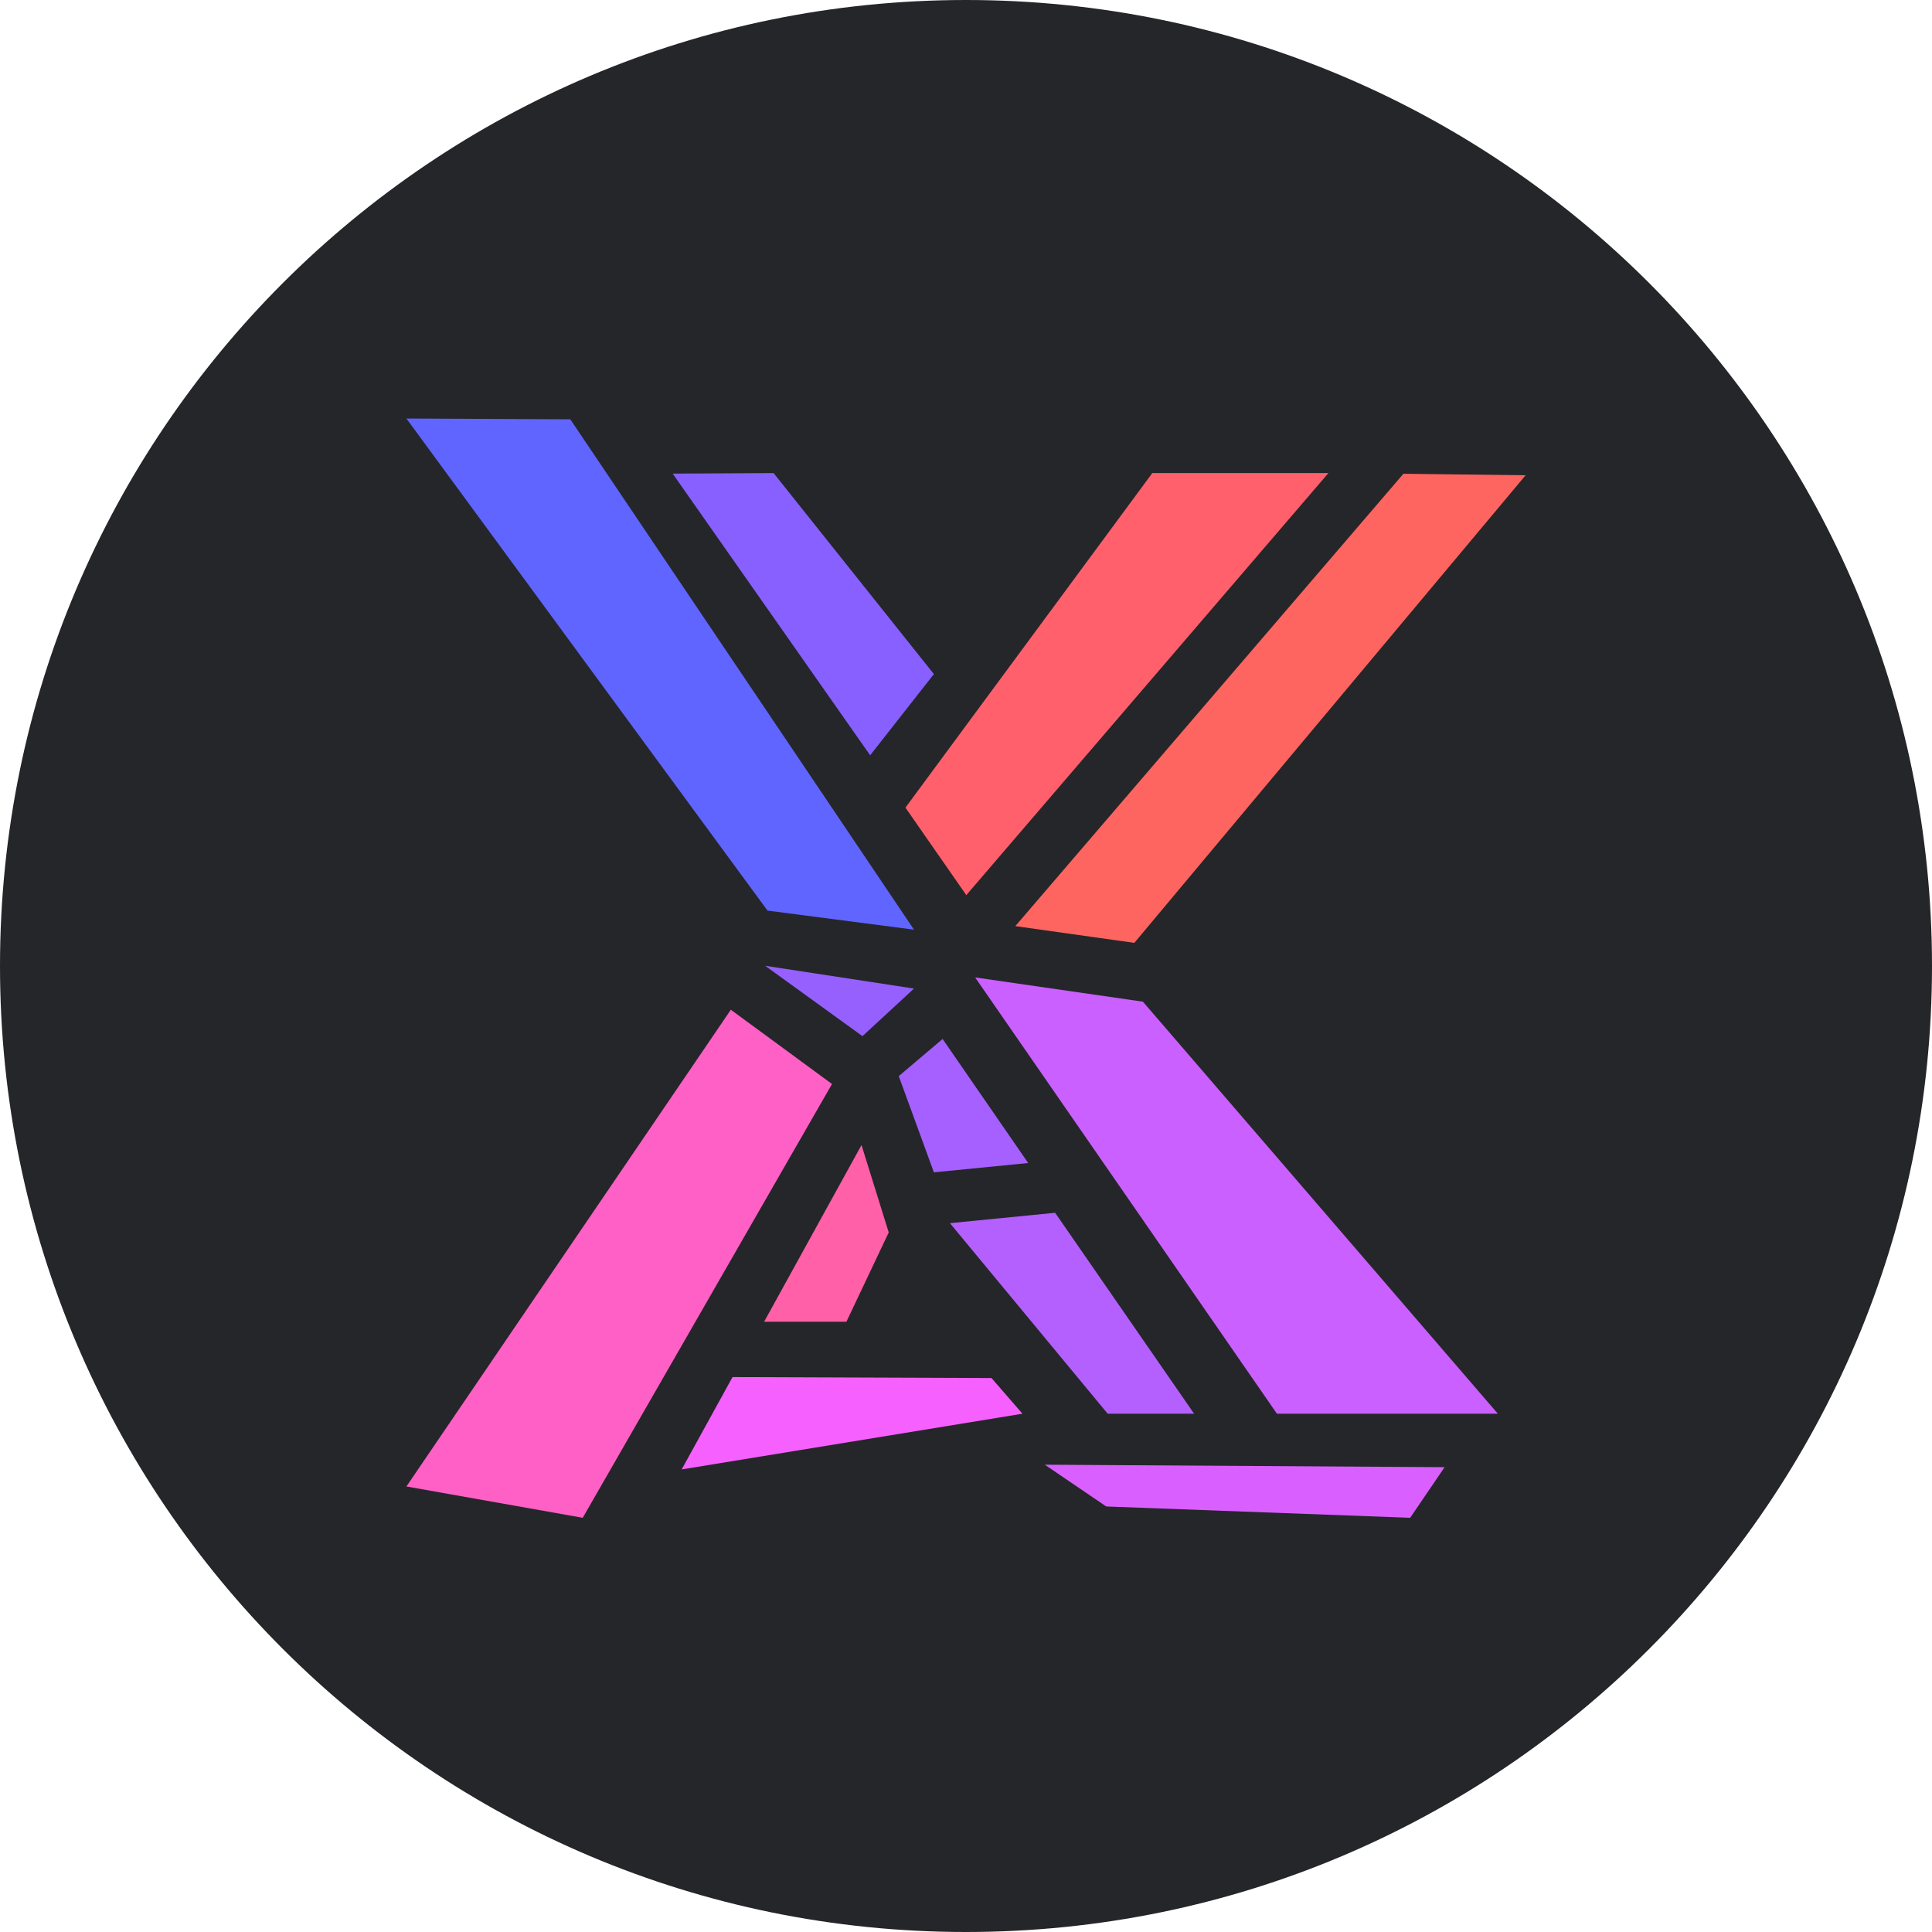
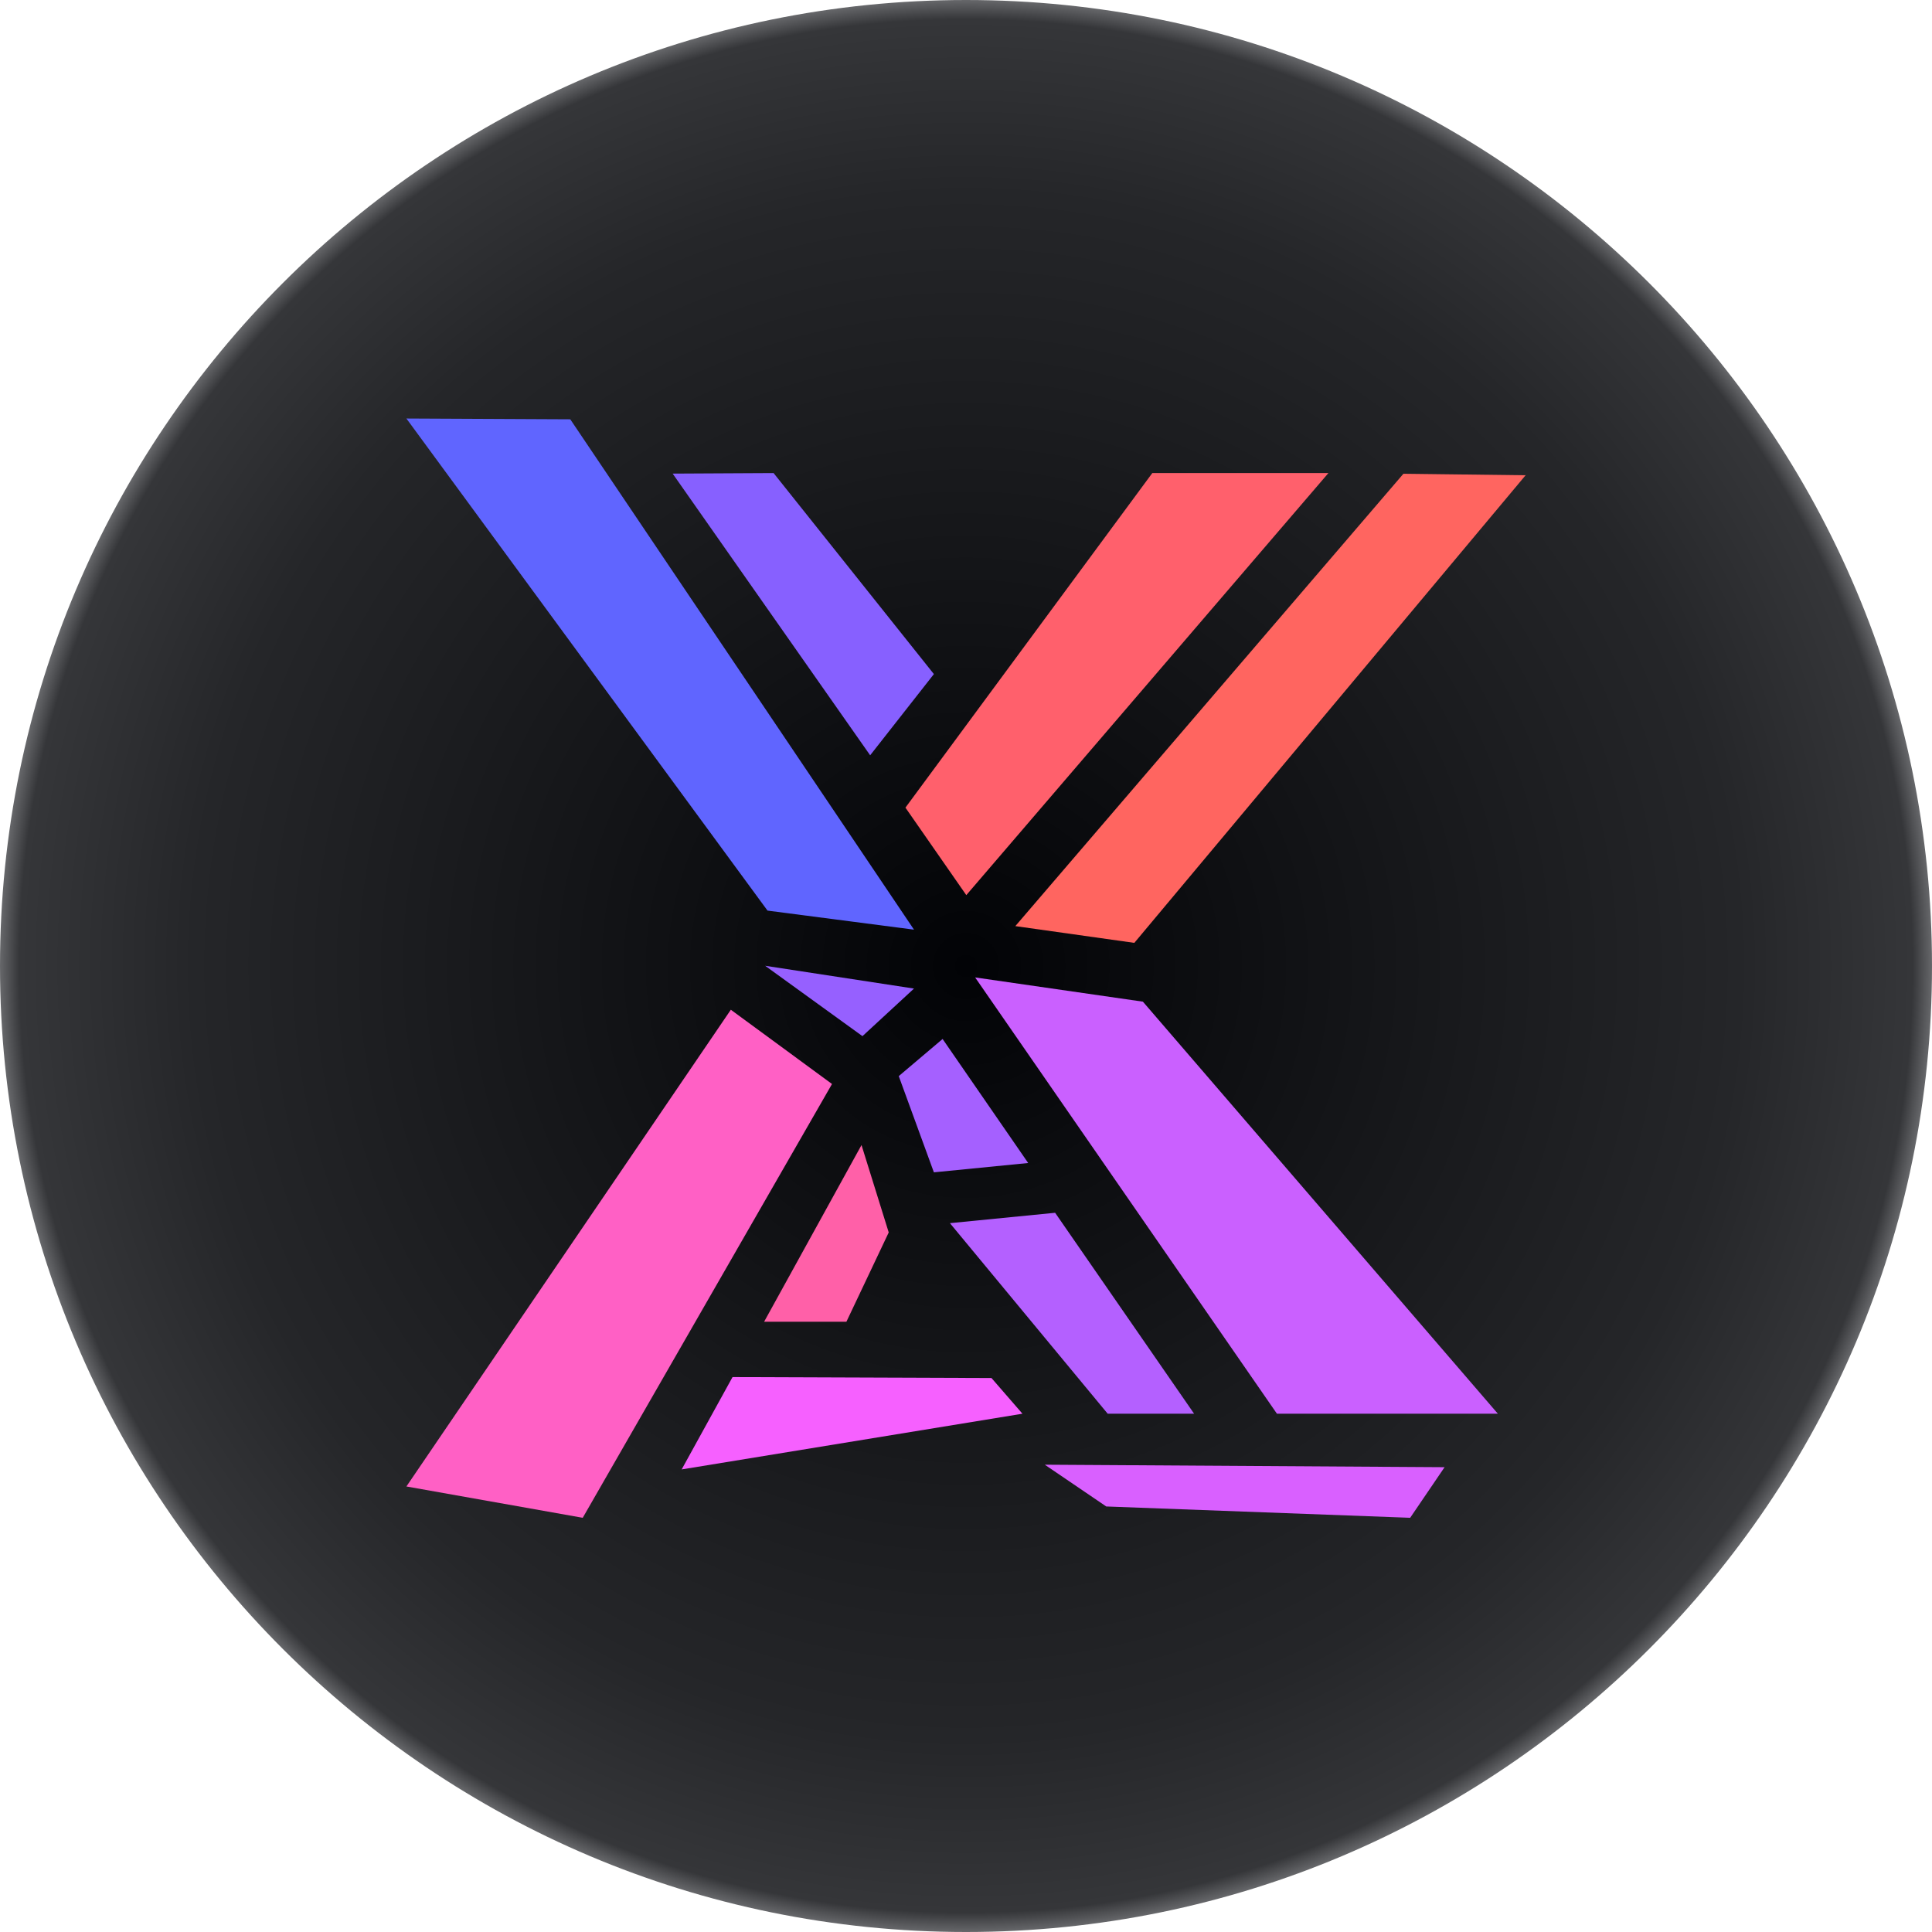
<svg xmlns="http://www.w3.org/2000/svg" id="icon-xulbux" version="1.1" viewBox="0 0 512 512">
  <defs>
    <style>
      .st0 {
        fill: #ca60ff;
      }

      .st1 {
        fill: #d960ff;
      }

      .st2 {
        fill: #a560ff;
      }

      .st3 {
        fill: #ff6560;
      }

      .st4 {
        fill: #ff60a8;
      }

      .st5 {
-         fill: #9660ff;
+         fill: url(#radial-gradient);
      }

      .st6 {
-         fill: #252629;
+         fill: #9660ff;
      }

      .st7 {
        fill: #f660ff;
      }

      .st8 {
        fill: #ff606c;
      }

      .st9 {
        fill: #8760ff;
      }

      .st10 {
        fill: #b460ff;
      }

      .st11 {
        fill: #6065ff;
      }

      .st12 {
        fill: #ff60c5;
      }
    </style>
+     <radialGradient id="radial-gradient" cx="256" cy="256" fx="256" fy="256" r="256" gradientUnits="userSpaceOnUse">
+       <stop offset="0" stop-color="#020306" />
+       <stop offset=".8" stop-color="#252629" />
+       <stop offset=".98" stop-color="#353639" />
+       <stop offset="1" stop-color="#66676a" />
+     </radialGradient>
  </defs>
-   <circle class="st6" cx="256" cy="256" r="256" />
+   <circle class="st5" cx="256" cy="256" r="256" />
  <g>
    <polygon class="st11" points="107.7 110.91 151.13 111.12 242.22 246.37 203.4 241.32 107.7 110.91" />
    <polyline class="st9" points="178.26 125.51 205.01 125.37 247.49 178.64 230.6 200.16" />
-     <polyline class="st5" points="242.22 261.98 202.77 255.94 228.56 274.59" />
+     <polyline class="st6" points="242.22 261.98 202.77 255.94 228.56 274.59" />
    <polygon class="st2" points="272.48 308.21 247.49 310.68 238.18 285.18 249.8 275.34 272.48 308.21" />
    <polygon class="st10" points="251.74 324.15 279.62 321.4 316.45 374.65 293.55 374.65 251.74 324.15" />
    <polygon class="st0" points="258.42 259.03 302.88 265.45 396.95 374.65 338.4 374.65 258.42 259.03" />
    <polygon class="st1" points="382.83 388.82 373.71 402.23 293.17 399.23 276.88 388.16 382.83 388.82" />
    <polygon class="st7" points="194.13 364.94 180.65 389.41 270.96 374.65 262.75 365.19 194.13 364.94" />
    <polygon class="st12" points="107.7 393.93 154.43 402.23 220.49 287.27 193.68 267.59 107.7 393.93" />
    <polygon class="st4" points="202.5 350.27 224.31 350.27 235.52 326.61 228.31 303.45 202.5 350.27" />
    <polygon class="st8" points="239.95 214.03 256.08 237.22 352.04 125.37 305.37 125.37 239.95 214.03" />
    <polygon class="st3" points="404.3 125.95 300.61 249.87 269.07 245.43 371.92 125.55 404.3 125.95" />
  </g>
</svg>
